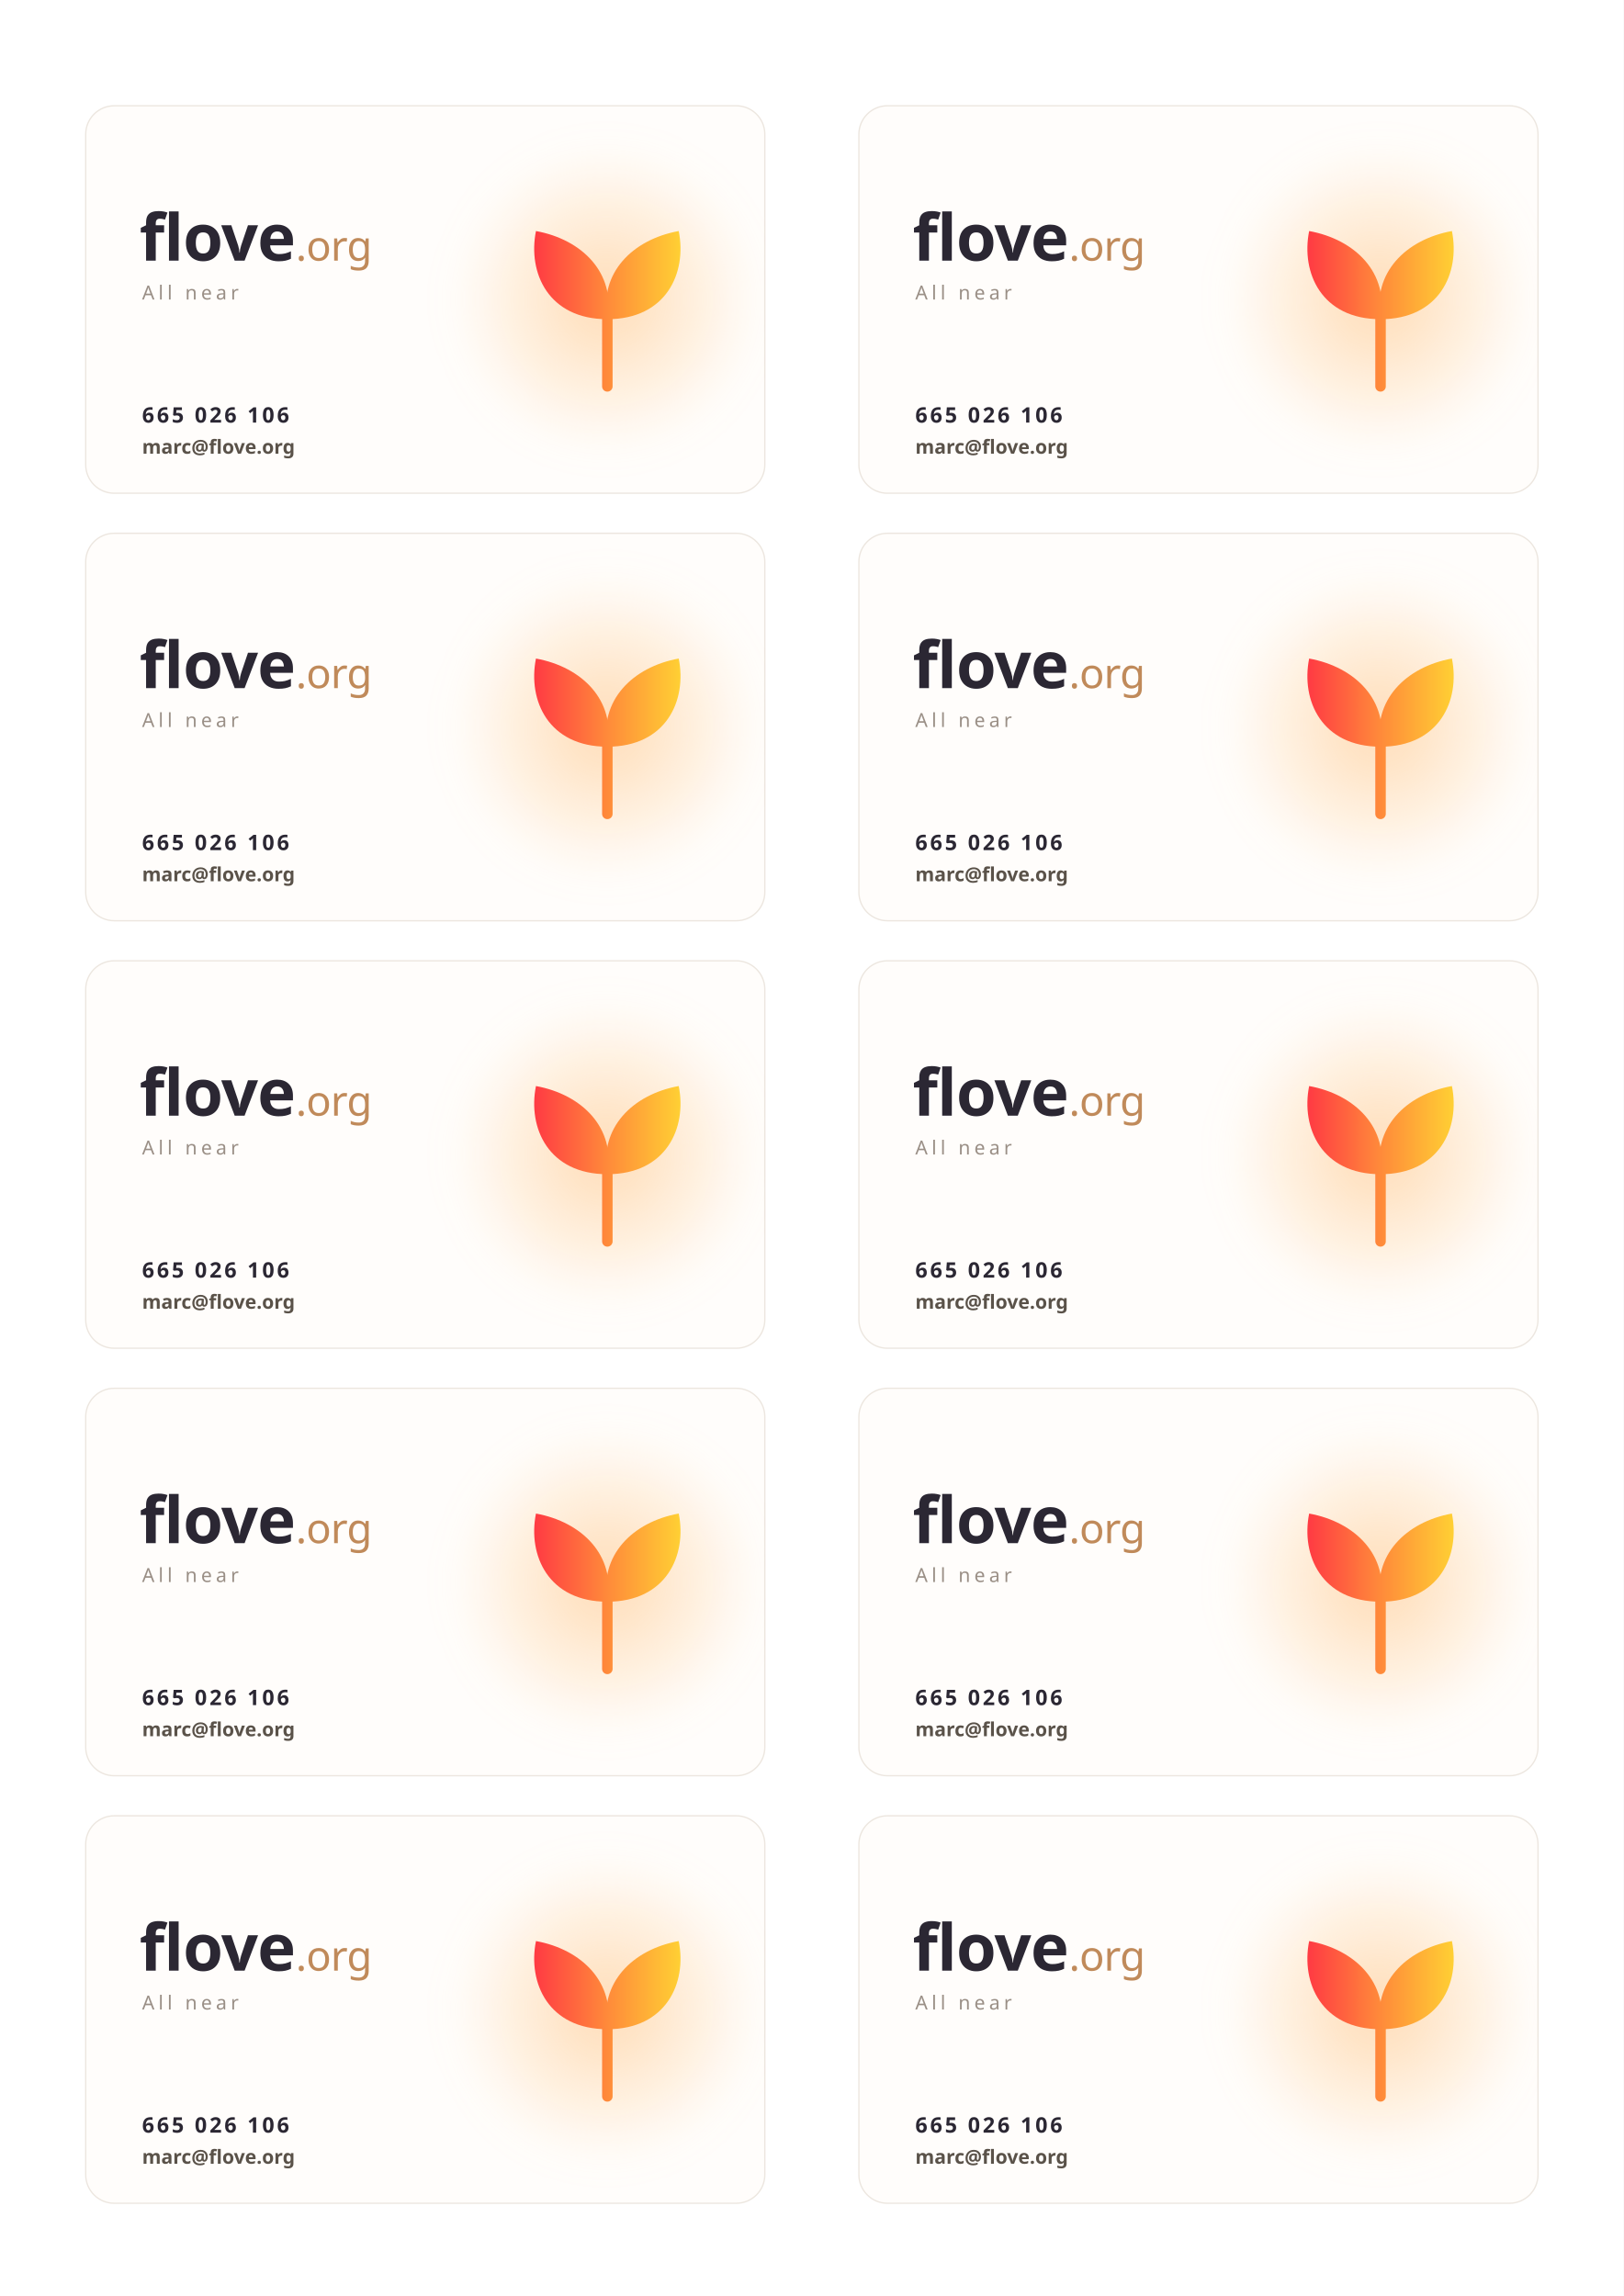
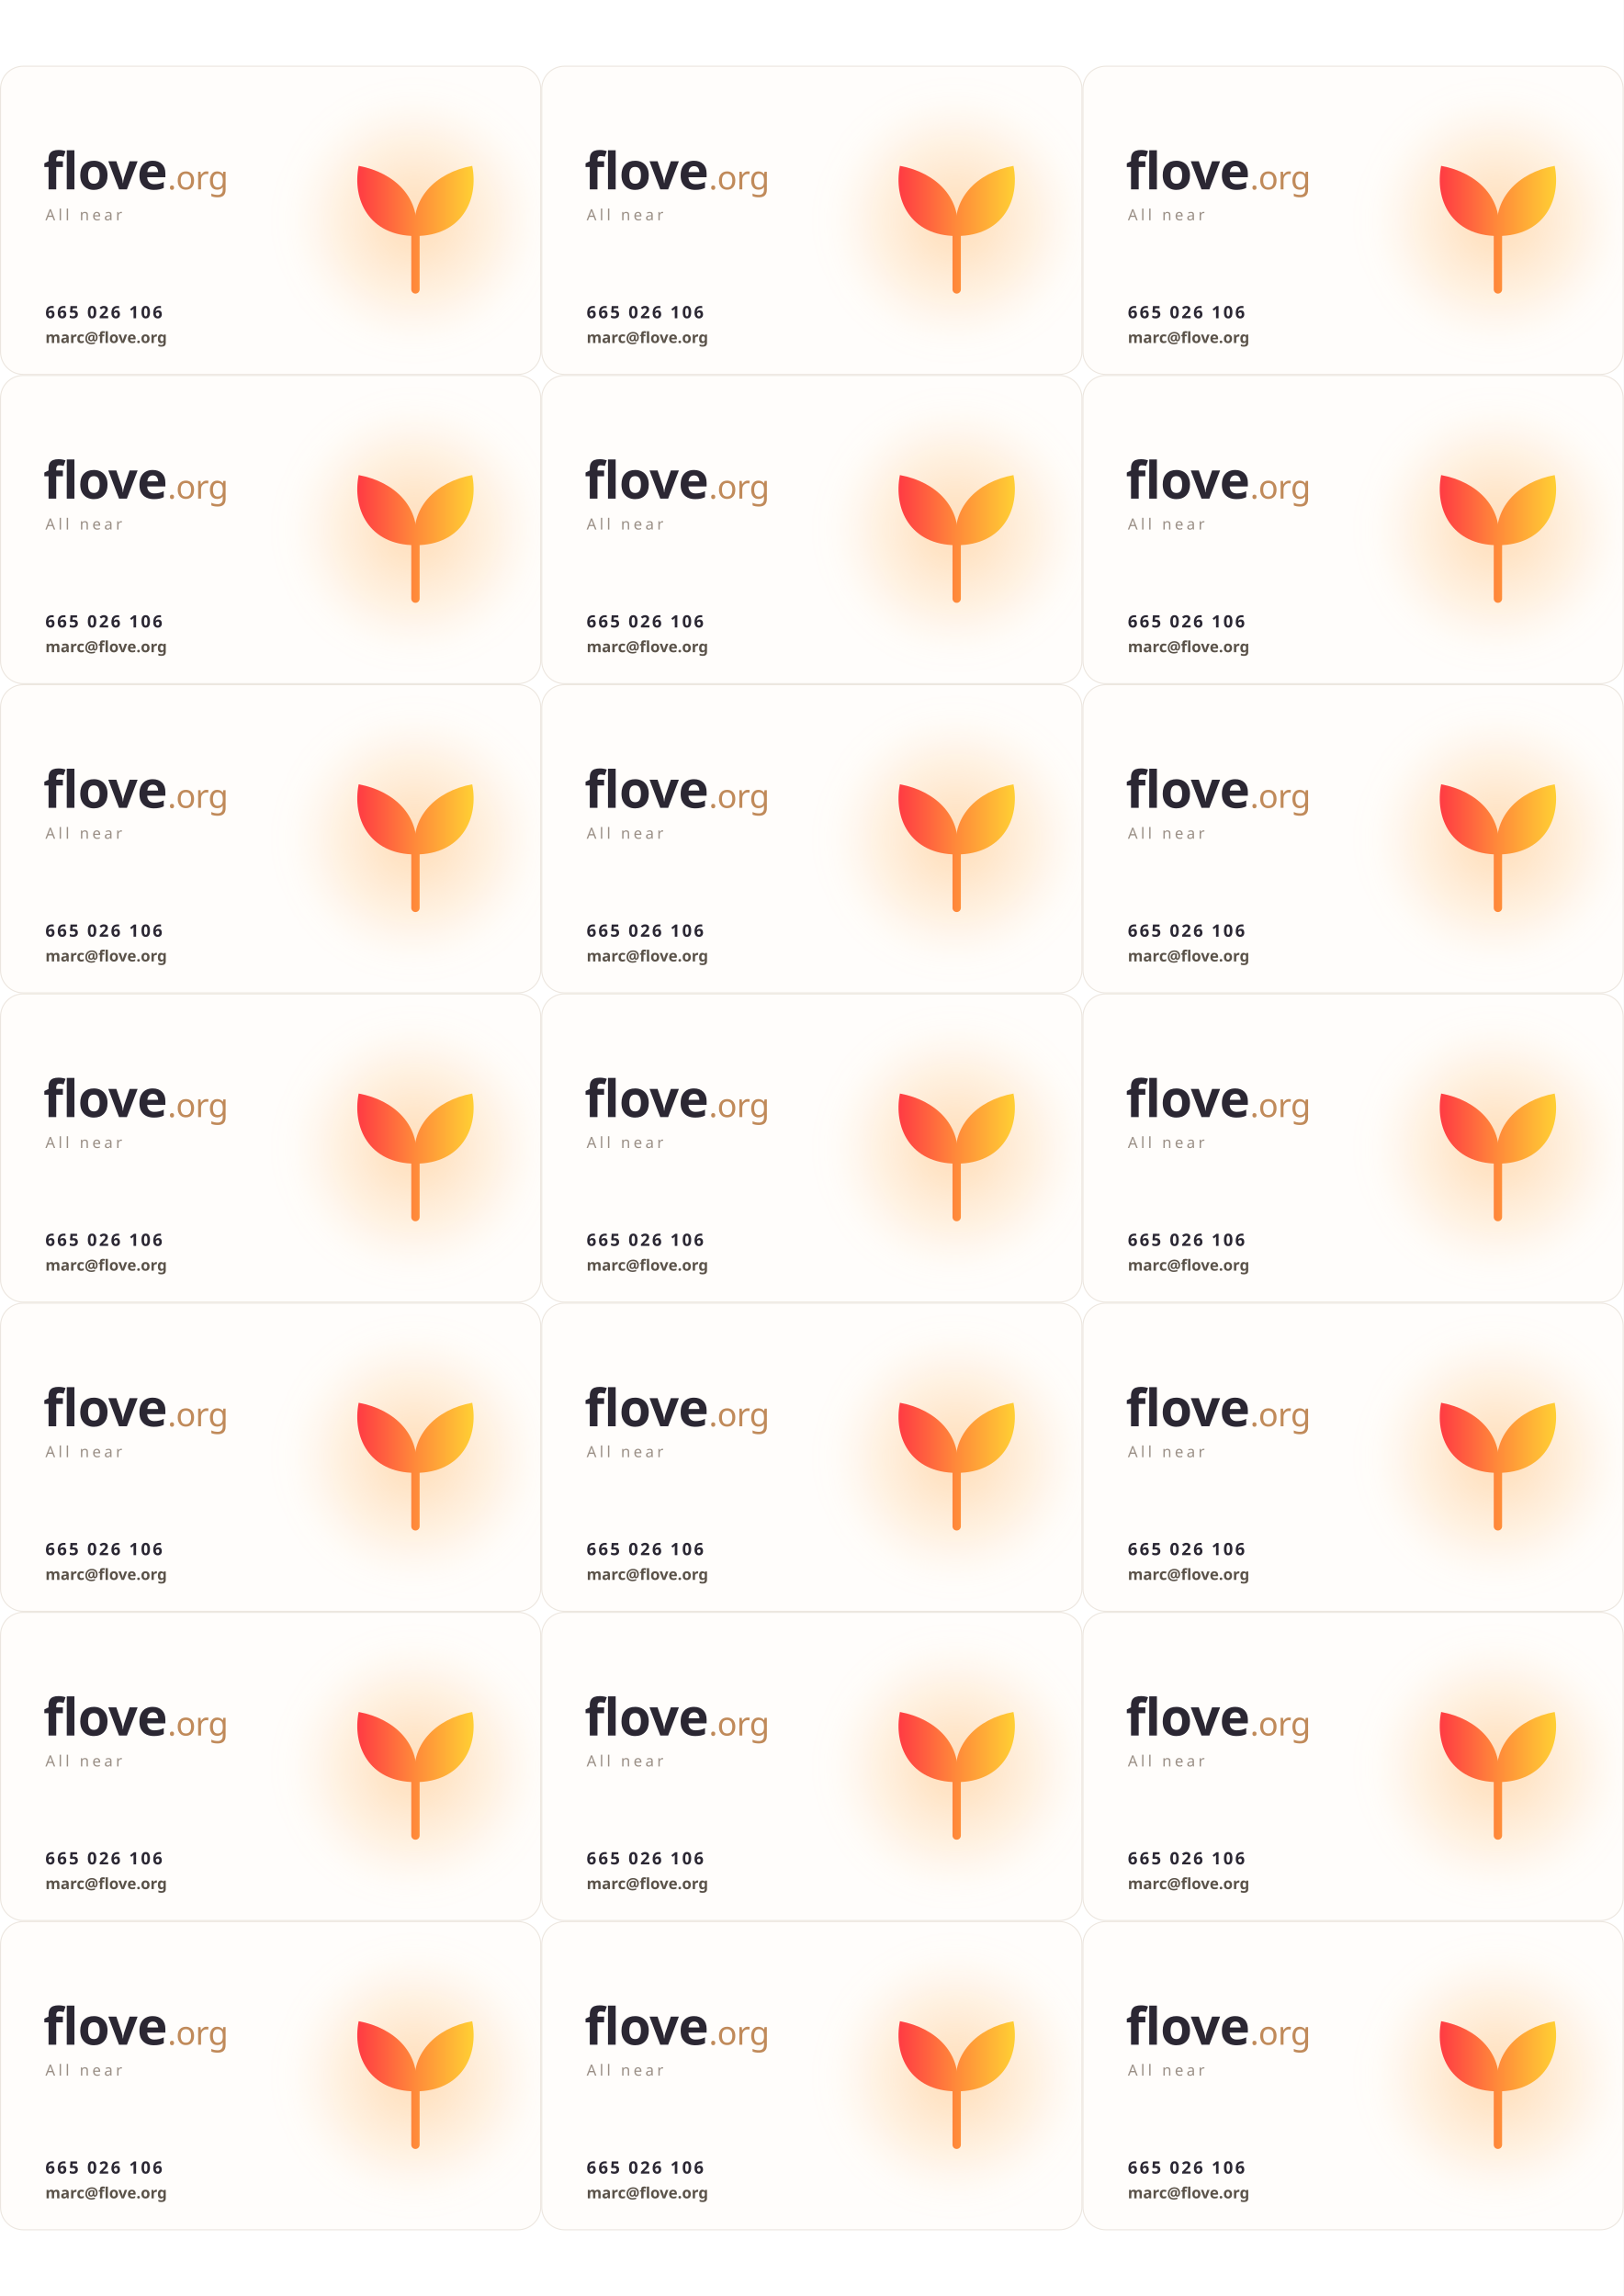
<svg xmlns="http://www.w3.org/2000/svg" xmlns:xlink="http://www.w3.org/1999/xlink" width="210mm" height="297mm" viewBox="0 0 210 297" font-family="sans-serif">
  <defs>
    <linearGradient id="flove" x1="12" y1="0" x2="88" y2="0" gradientUnits="userSpaceOnUse">
      <stop offset="0" stop-color="#ff3344" />
      <stop offset=".5" stop-color="#ff8a3a" />
      <stop offset="1" stop-color="#ffd633" />
    </linearGradient>
    <radialGradient id="halo" cx="0.5" cy="0.5" r="0.5">
      <stop offset="0" stop-color="#ffd6a8" stop-opacity="0.85" />
      <stop offset="1" stop-color="#ffd6a8" stop-opacity="0" />
    </radialGradient>
    <filter id="soft" x="-60%" y="-60%" width="220%" height="220%">
      <feGaussianBlur stdDeviation="14" />
    </filter>
    <clipPath id="cardclip">
      <rect x="0" y="0" width="525" height="300" rx="22" />
    </clipPath>
    <g id="card">
      <rect x="0.5" y="0.5" width="524" height="299" rx="22" fill="#fffdfb" stroke="#ece6df" stroke-width="1" />
      <g clip-path="url(#cardclip)">
        <circle cx="402" cy="150" r="118" fill="url(#halo)" filter="url(#soft)" />
        <g transform="translate(322,68) scale(1.62)">
          <path d="M50 60 C 22 60, 12 38, 16 18 C 38 22, 54 38, 50 60 Z" fill="url(#flove)" />
          <path d="M50 60 C 78 60, 88 38, 84 18 C 62 22, 46 38, 50 60 Z" fill="url(#flove)" />
          <path d="M50 58 C 50 72, 50 84, 50 92" stroke="url(#flove)" stroke-width="5" stroke-linecap="round" fill="none" />
        </g>
        <text x="42" y="120" fill="#2b2733" font-family="'Trebuchet MS', sans-serif" font-size="50" font-weight="bold" letter-spacing="-0.5">flove<tspan fill="#c08a5a" font-weight="normal" font-size="32">.org</tspan>
        </text>
        <text x="44" y="150" fill="#9a8f86" font-size="15" letter-spacing="3">All near</text>
        <text x="44" y="245" fill="#2b2733" font-size="16.5" font-weight="bold" letter-spacing="2">665 026 106</text>
        <text x="44" y="269" fill="#5a5249" font-size="15" font-weight="bold">marc@flove.org</text>
      </g>
    </g>
  </defs>
  <rect width="210" height="297" fill="#ffffff" />
-   <use xlink:href="#card" href="#card" transform="translate(11,13.6) scale(0.16762)" />
-   <use xlink:href="#card" href="#card" transform="translate(111,13.6) scale(0.16762)" />
-   <use xlink:href="#card" href="#card" transform="translate(11,68.9) scale(0.16762)" />
-   <use xlink:href="#card" href="#card" transform="translate(111,68.9) scale(0.16762)" />
-   <use xlink:href="#card" href="#card" transform="translate(11,124.2) scale(0.16762)" />
-   <use xlink:href="#card" href="#card" transform="translate(111,124.2) scale(0.16762)" />
-   <use xlink:href="#card" href="#card" transform="translate(11,179.5) scale(0.16762)" />
-   <use xlink:href="#card" href="#card" transform="translate(111,179.5) scale(0.16762)" />
-   <use xlink:href="#card" href="#card" transform="translate(11,234.8) scale(0.16762)" />
-   <use xlink:href="#card" href="#card" transform="translate(111,234.8) scale(0.16762)" />
+   <use xlink:href="#card" href="#card" transform="translate(0,8.5) scale(0.13333)" />
+   <use xlink:href="#card" href="#card" transform="translate(70,8.5) scale(0.13333)" />
+   <use xlink:href="#card" href="#card" transform="translate(140,8.5) scale(0.13333)" />
+   <use xlink:href="#card" href="#card" transform="translate(0,48.5) scale(0.13333)" />
+   <use xlink:href="#card" href="#card" transform="translate(70,48.5) scale(0.13333)" />
+   <use xlink:href="#card" href="#card" transform="translate(140,48.5) scale(0.13333)" />
+   <use xlink:href="#card" href="#card" transform="translate(0,88.5) scale(0.13333)" />
+   <use xlink:href="#card" href="#card" transform="translate(70,88.5) scale(0.13333)" />
+   <use xlink:href="#card" href="#card" transform="translate(140,88.5) scale(0.13333)" />
+   <use xlink:href="#card" href="#card" transform="translate(0,128.5) scale(0.13333)" />
+   <use xlink:href="#card" href="#card" transform="translate(70,128.5) scale(0.13333)" />
+   <use xlink:href="#card" href="#card" transform="translate(140,128.5) scale(0.13333)" />
+   <use xlink:href="#card" href="#card" transform="translate(0,168.5) scale(0.13333)" />
+   <use xlink:href="#card" href="#card" transform="translate(70,168.5) scale(0.13333)" />
+   <use xlink:href="#card" href="#card" transform="translate(140,168.5) scale(0.13333)" />
+   <use xlink:href="#card" href="#card" transform="translate(0,208.5) scale(0.13333)" />
+   <use xlink:href="#card" href="#card" transform="translate(70,208.5) scale(0.13333)" />
+   <use xlink:href="#card" href="#card" transform="translate(140,208.5) scale(0.13333)" />
+   <use xlink:href="#card" href="#card" transform="translate(0,248.5) scale(0.13333)" />
+   <use xlink:href="#card" href="#card" transform="translate(70,248.5) scale(0.13333)" />
+   <use xlink:href="#card" href="#card" transform="translate(140,248.5) scale(0.13333)" />
</svg>
